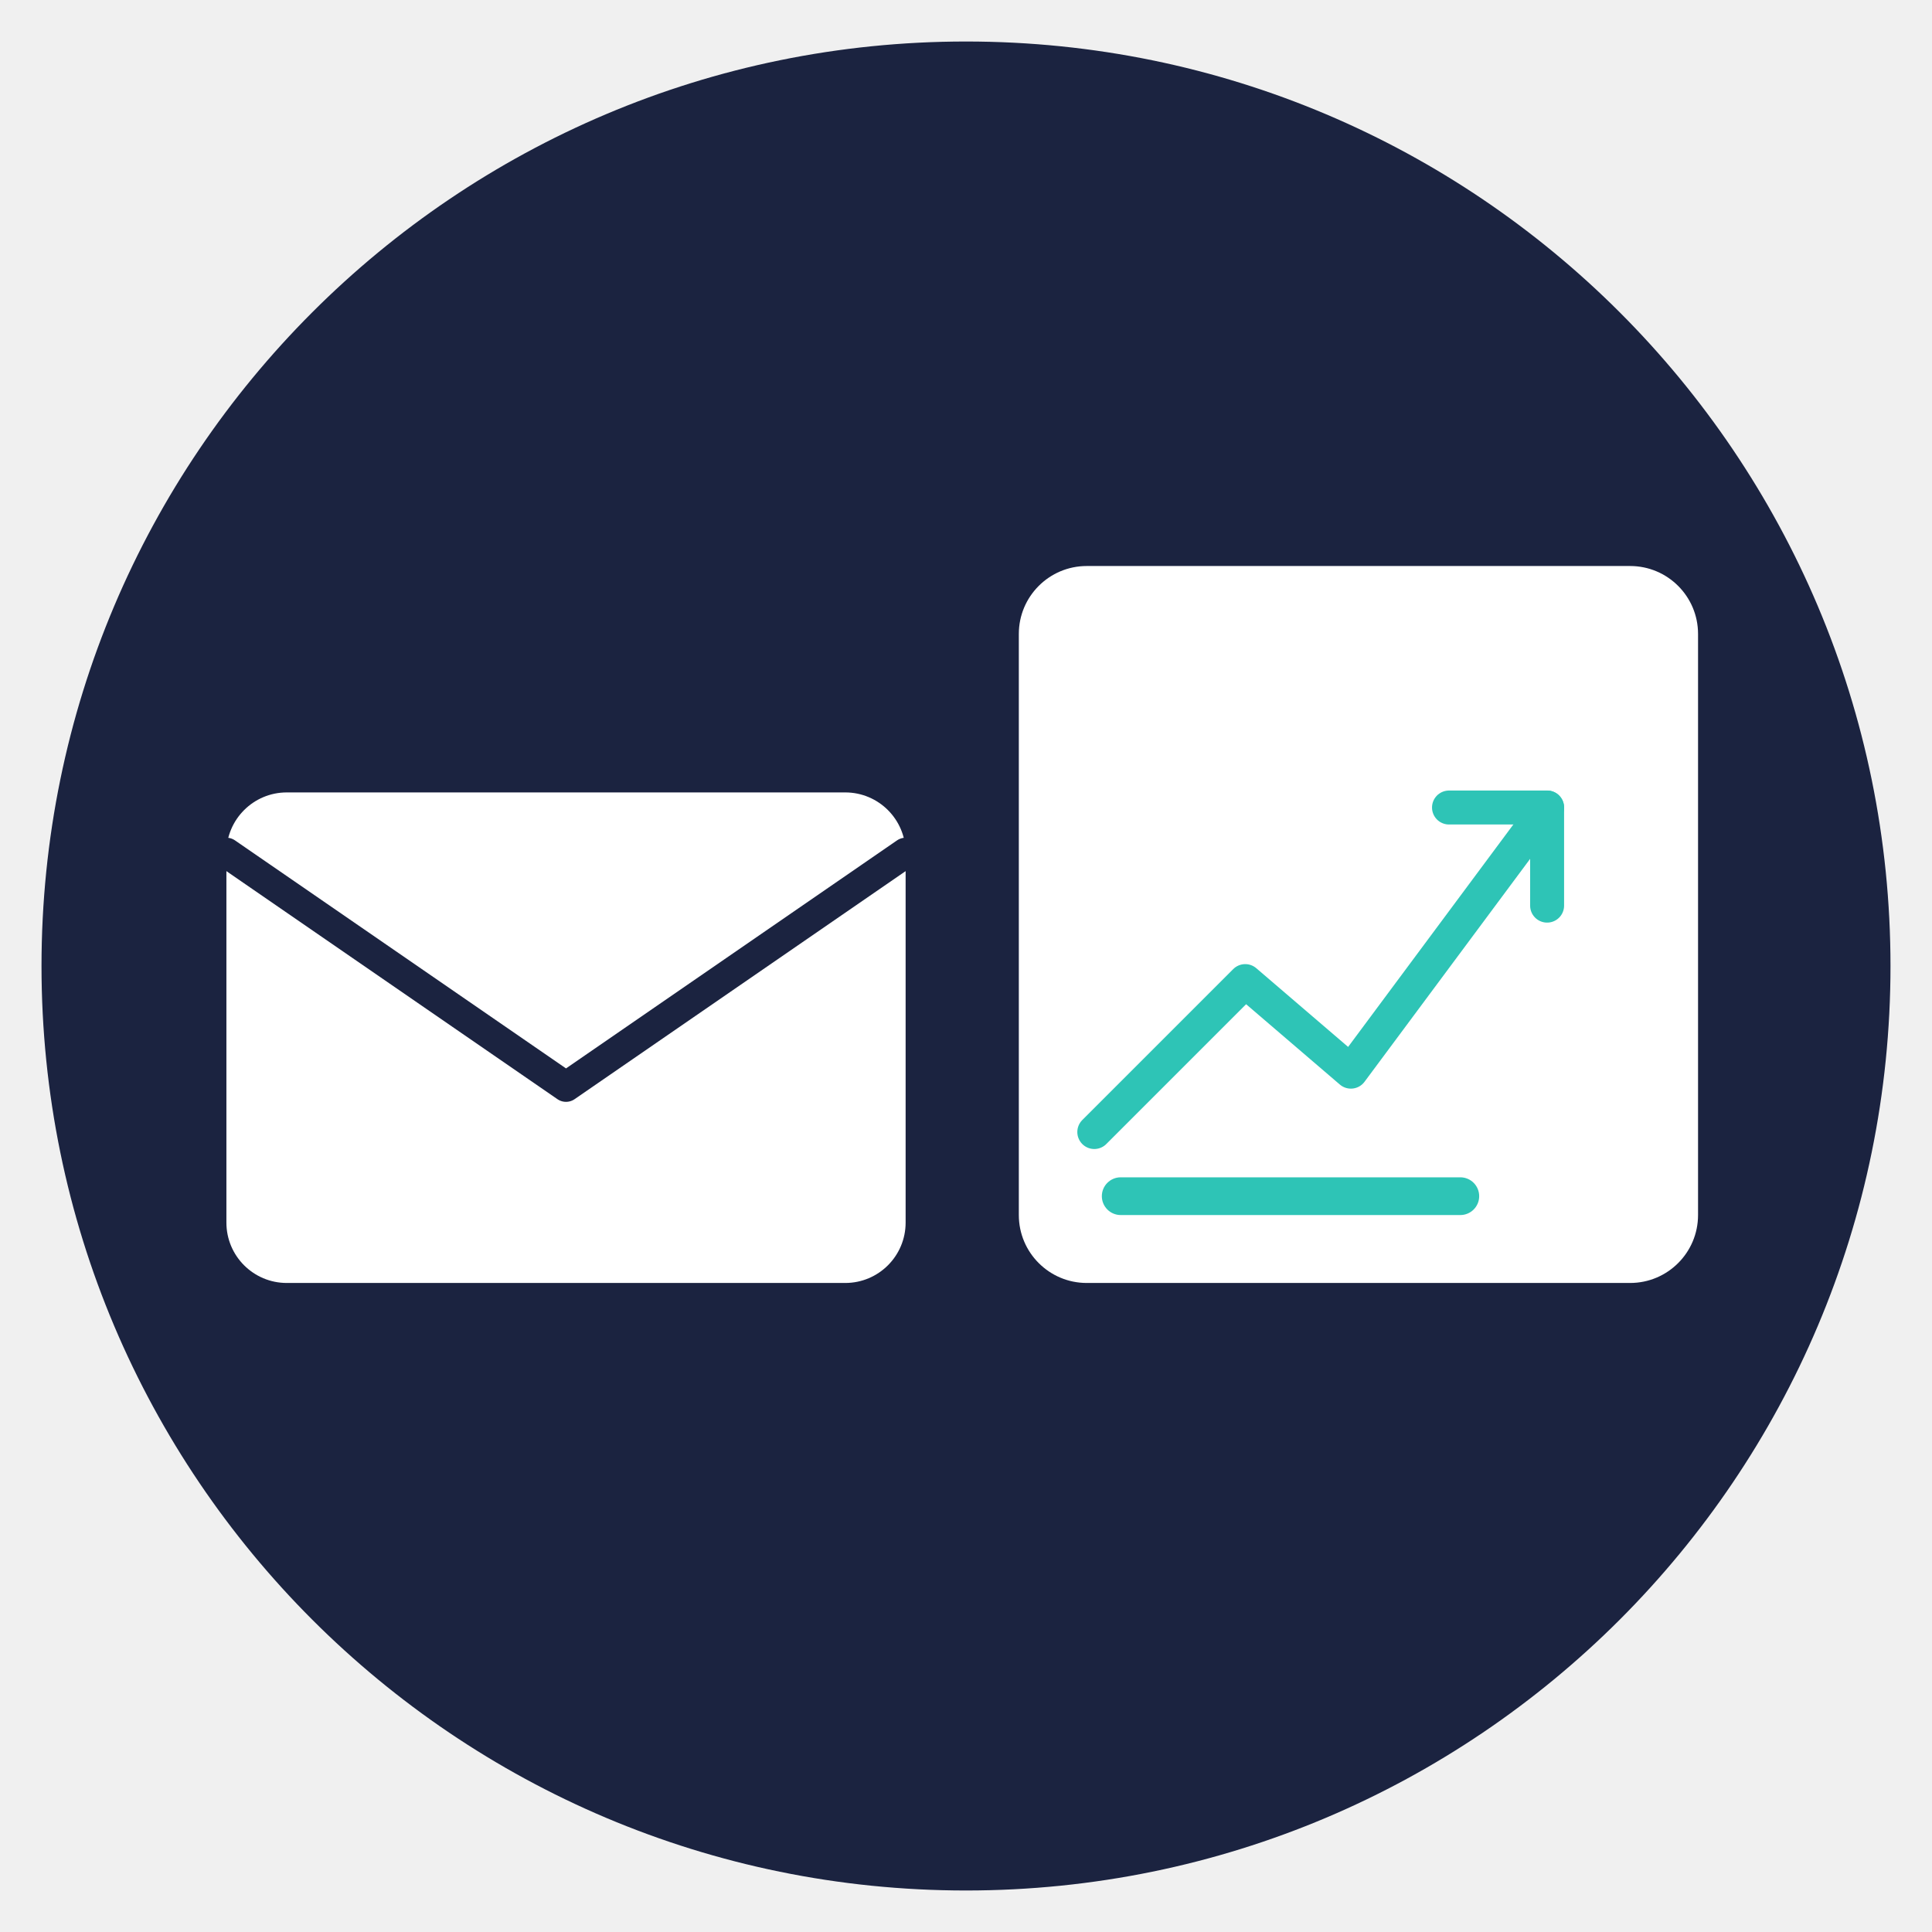
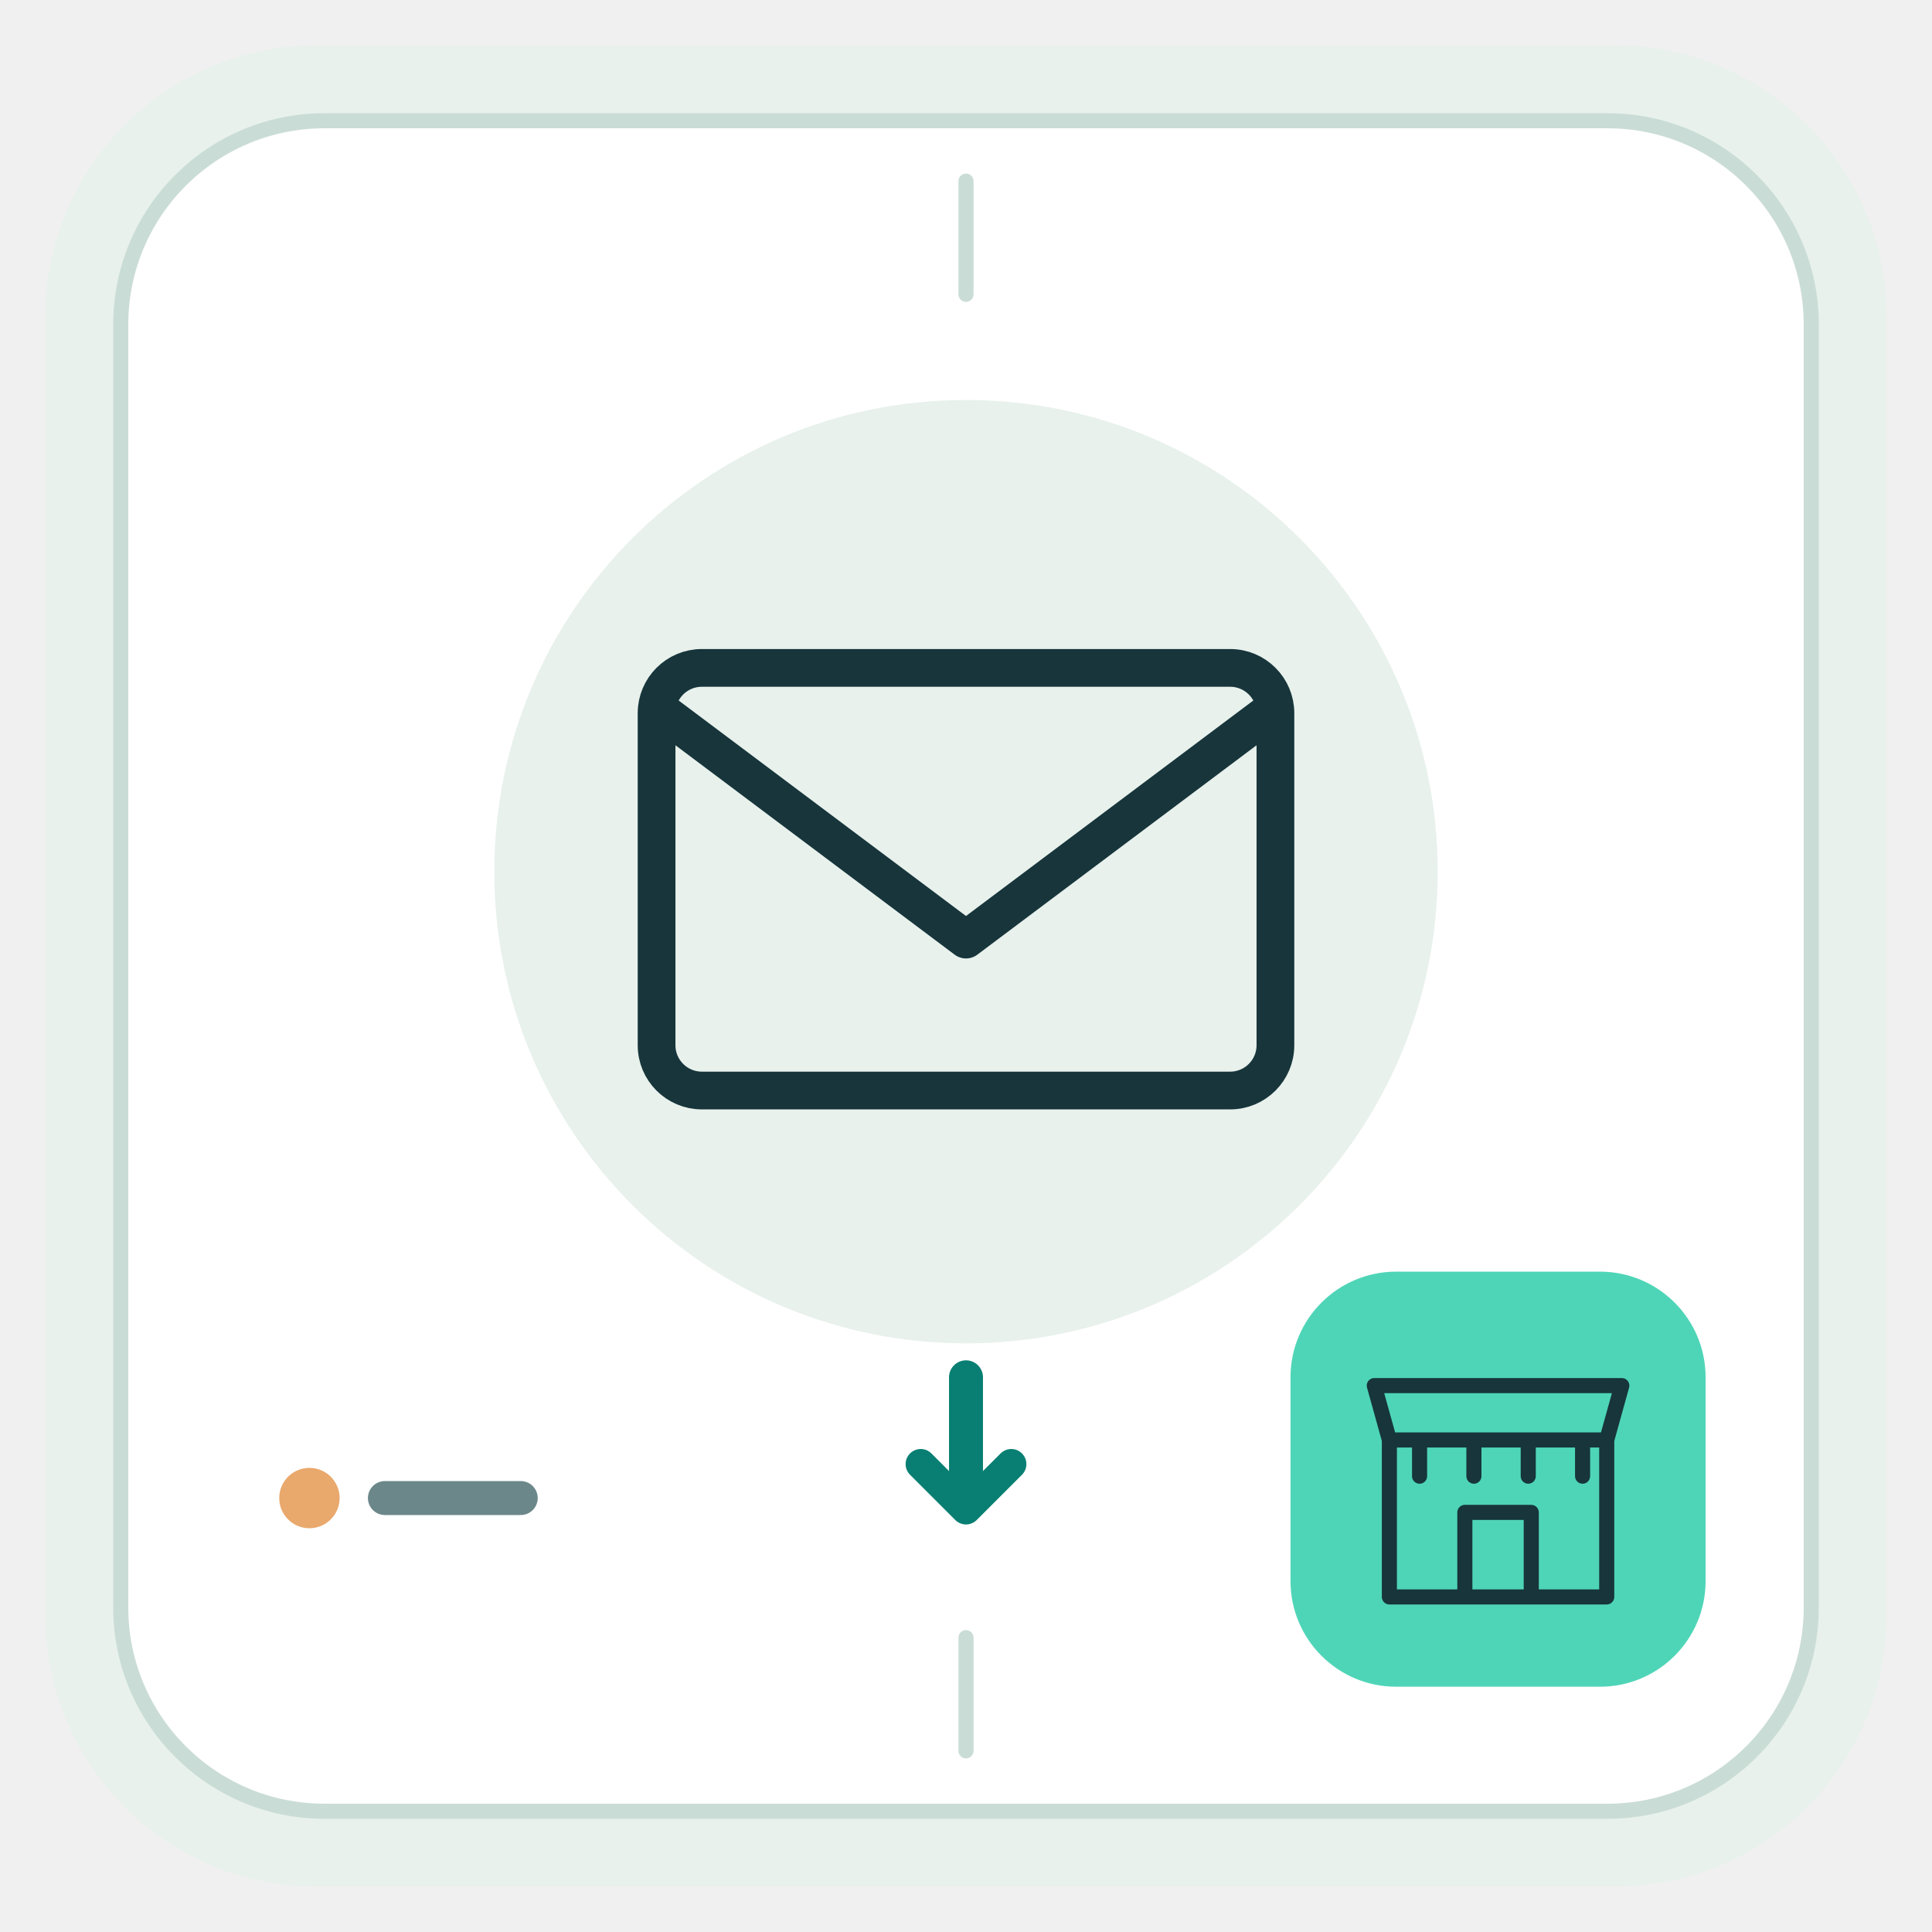
<svg xmlns="http://www.w3.org/2000/svg" viewBox="0 0 512 512" role="img" aria-labelledby="title description">
-   <circle cx="256" cy="256" r="245" fill="#1B2340" />
-   <rect x="60" y="210" width="180" height="130" rx="16" fill="#FFFFFF" />
-   <path d="M60 226l90 62 90-62" fill="none" stroke="#1B2340" stroke-linecap="round" stroke-linejoin="round" stroke-width="8" />
-   <rect x="270" y="150" width="180" height="190" rx="18" fill="#FFFFFF" />
-   <path d="M290 300l40-40 28 24 52-70" fill="none" stroke="#2EC4B6" stroke-linecap="round" stroke-linejoin="round" stroke-width="9" />
-   <path d="M384 214h26v26" fill="none" stroke="#2EC4B6" stroke-linecap="round" stroke-linejoin="round" stroke-width="9" />
-   <rect x="292" y="312" width="100" height="10" rx="5" fill="#2EC4B6" />
+   <rect x="12" y="12" width="488" height="488" rx="72" fill="#E8F1EC" />
+   <rect x="32" y="32" width="448" height="448" rx="54" fill="#FFFFFF" stroke="#CADCD6" stroke-width="4" />
+   <path d="M256 48v30M256 434v30" stroke="#CADCD6" stroke-width="4" stroke-linecap="round" />
+   <circle cx="256" cy="231" r="125" fill="#E8F1EC" />
+   <g transform="translate(156 131) scale(2.00)" fill="none" stroke="#17353B" stroke-width="5" stroke-linecap="round" stroke-linejoin="round">
+     <rect x="9" y="23" width="82" height="56" rx="6" />
+     <path d="m10 29 40 30 40-30" />
+   </g>
+   <path d="M256 365v34" stroke="#087F72" stroke-width="9" stroke-linecap="round" />
+   <path d="m244 388 12 12 12-12" fill="none" stroke="#087F72" stroke-width="8" stroke-linecap="round" stroke-linejoin="round" />
+   <rect x="342" y="337" width="110" height="110" rx="28" fill="#4ED5B7" />
+   <g transform="translate(357 352) scale(0.80)" fill="none" stroke="#17353B" stroke-width="5" stroke-linecap="round" stroke-linejoin="round">
+     <path d="M14 37h72v52H14zM9 19h82l-5 18H14zM24 37v12m18-12v12m18-12v12m18-12v12M39 88V61h22v27" />
+   </g>
+   <circle cx="82" cy="397" r="8" fill="#E9A86C" />
+   <path d="M102 397h36" stroke="#6B878A" stroke-width="9" stroke-linecap="round" />
</svg>
